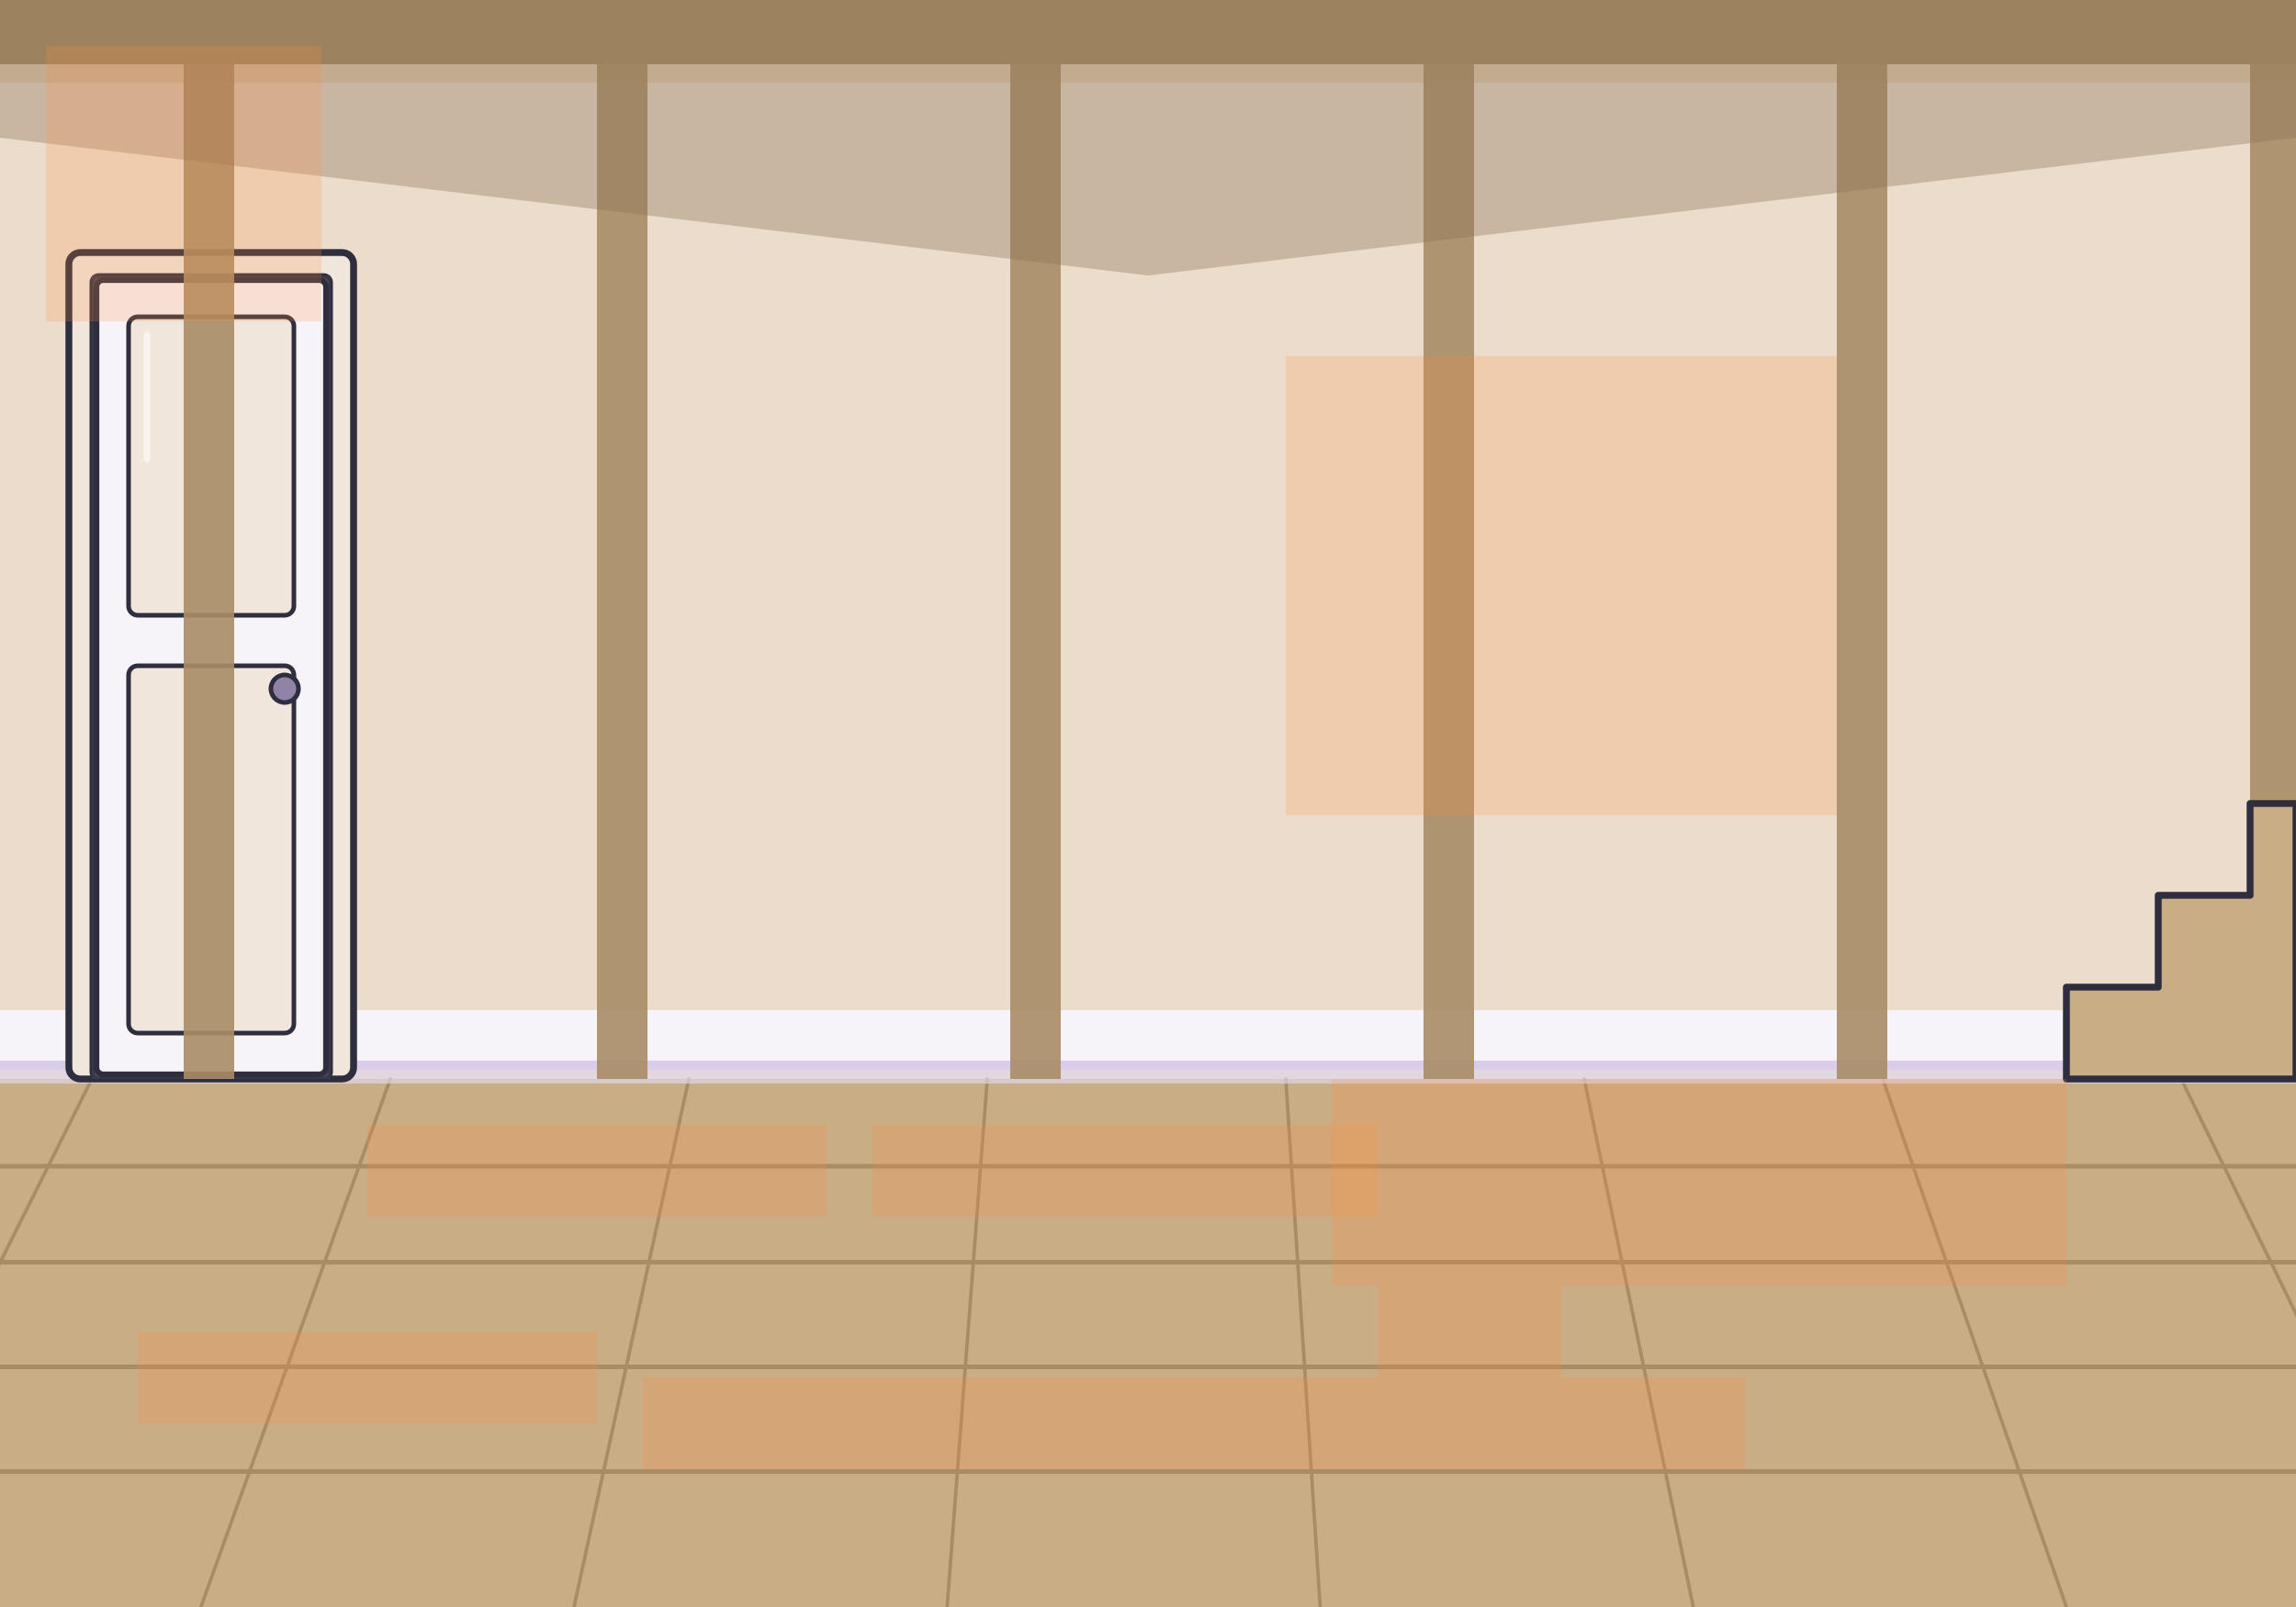
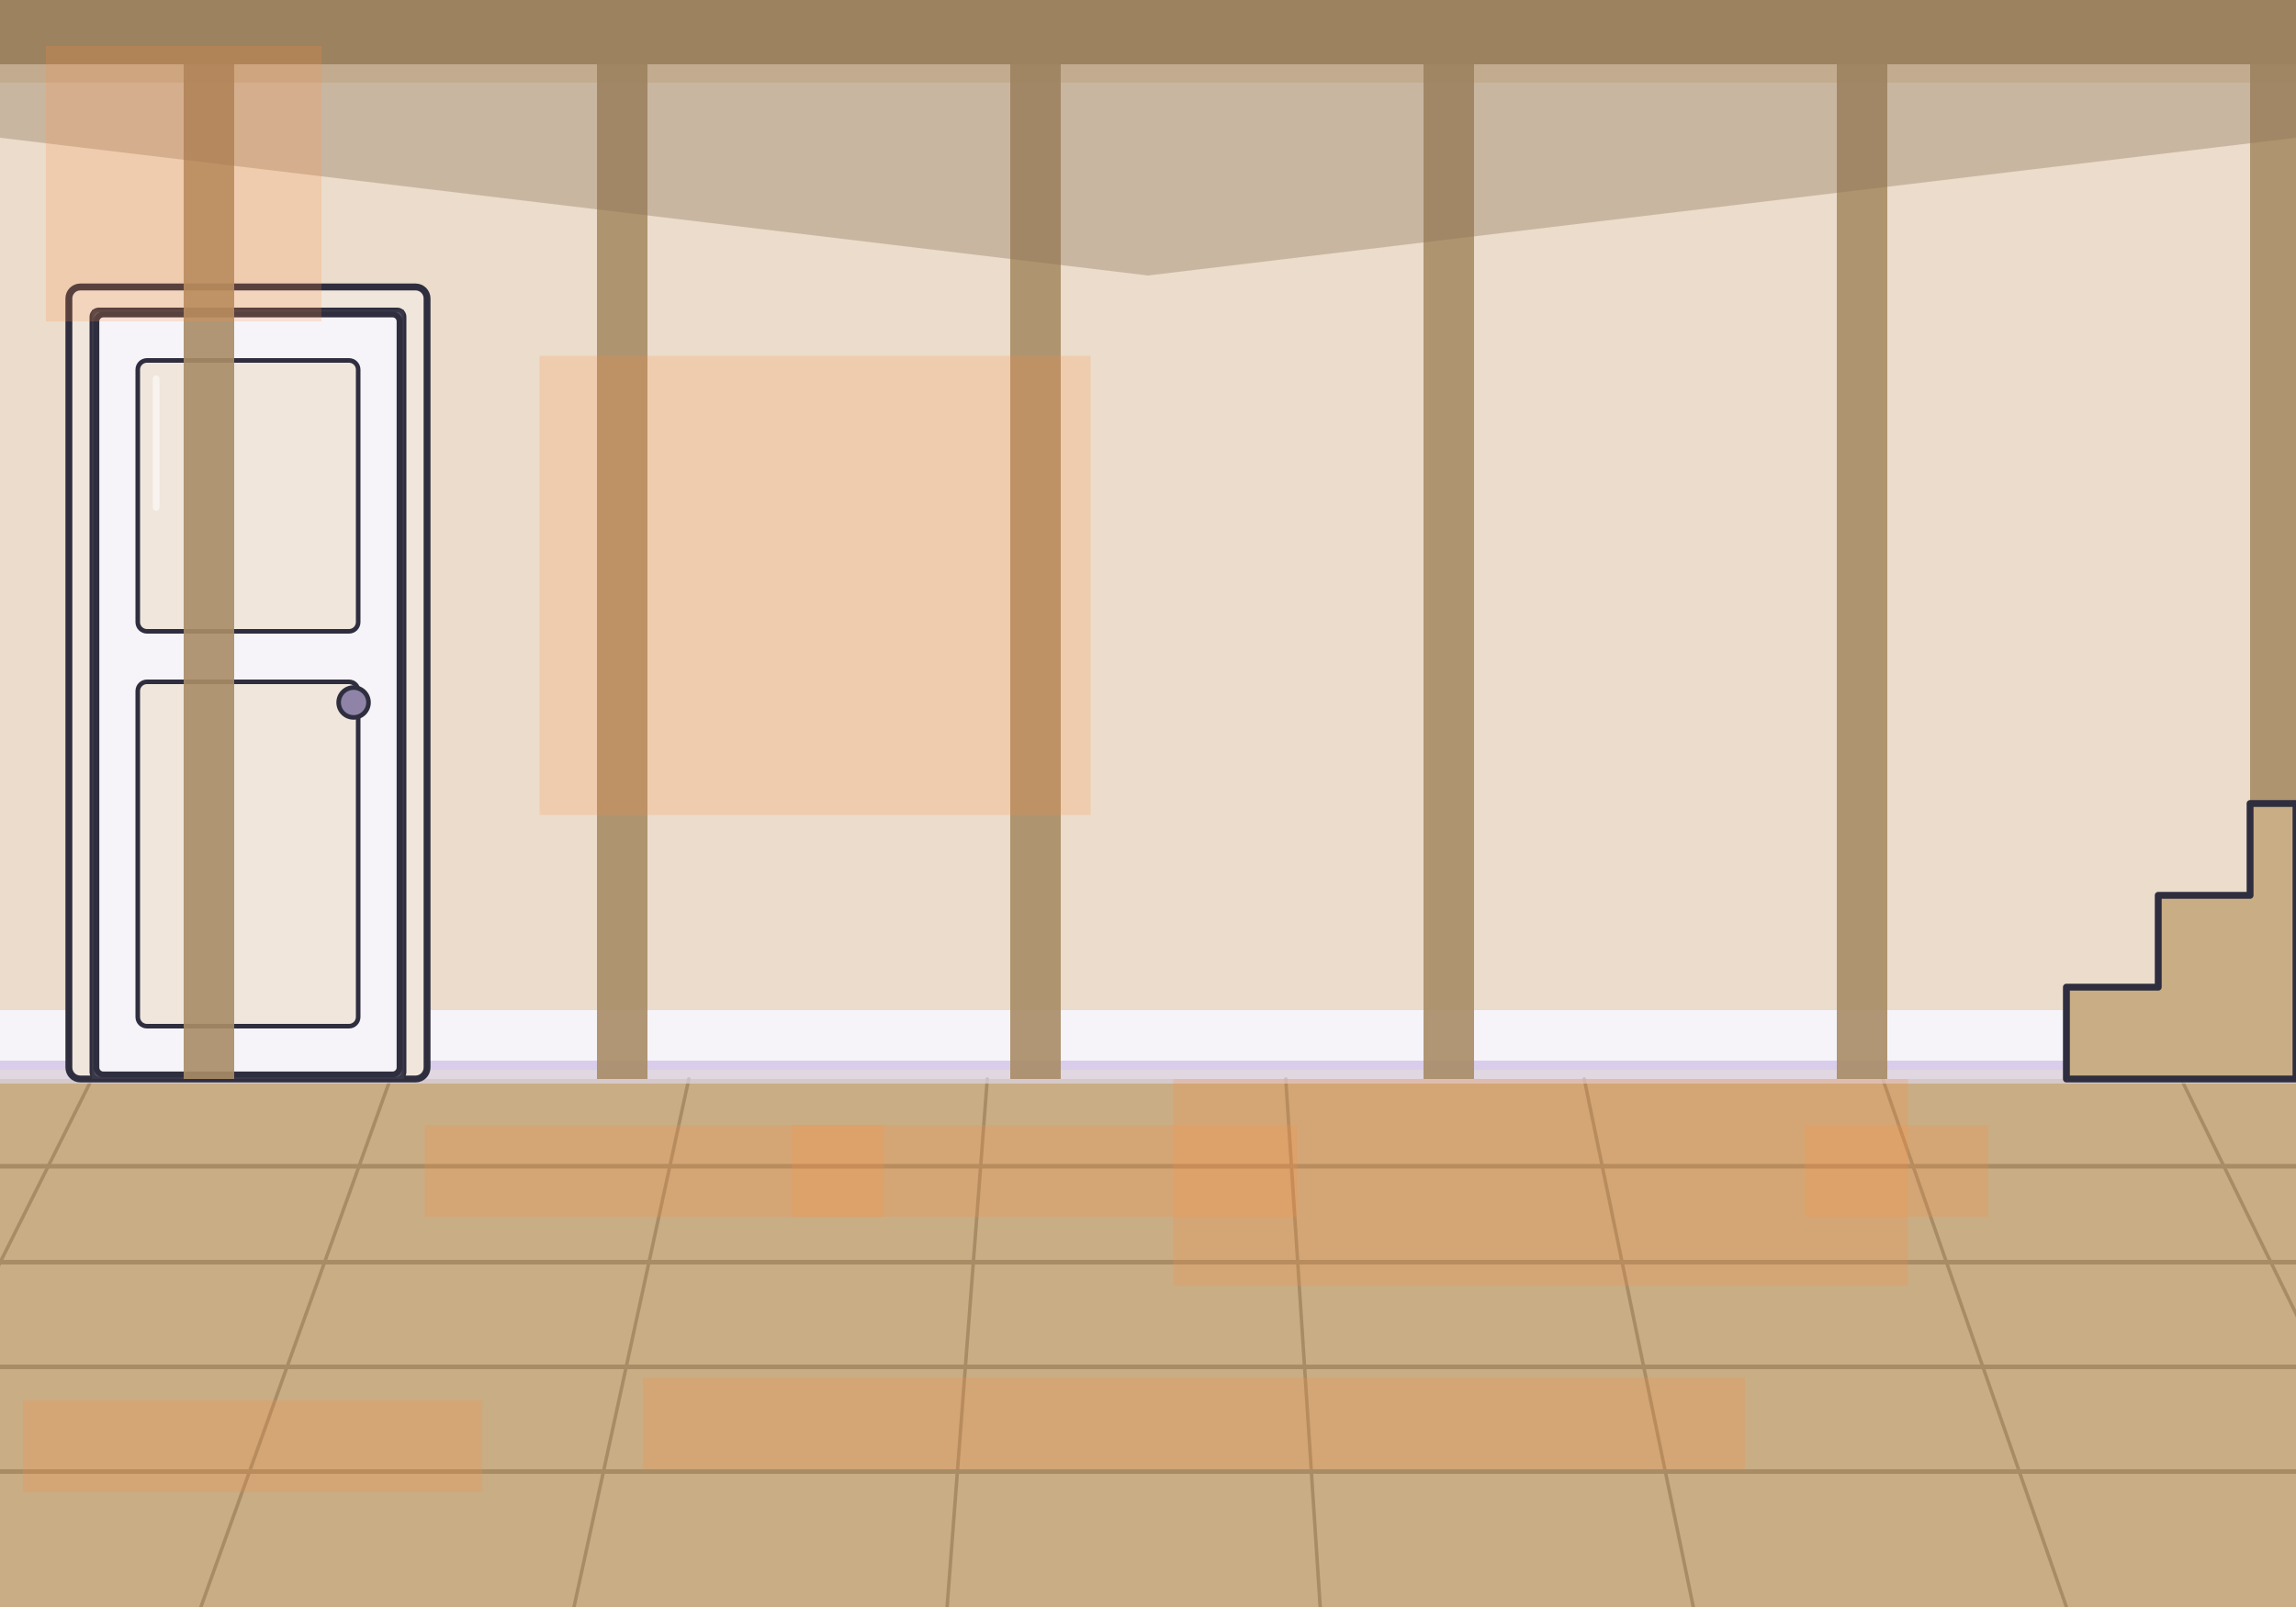
<svg xmlns="http://www.w3.org/2000/svg" viewBox="0 0 1000 700" width="1000" height="700">
  <g id="stěna">
    <rect x="0" y="0" width="1000" height="470" fill="#EBDCCB" stroke="none" />
    <rect x="0" y="0" width="1000" height="36" fill="#D8BF9A" stroke="none" opacity="0.6" />
  </g>
  <g id="podlaha">
    <rect x="0" y="470" width="1000" height="230" fill="#C9AD84" stroke="none" />
    <path d="M 0 508 L 1000 508" stroke="#A88C66" stroke-width="2" stroke-linejoin="round" stroke-linecap="round" />
    <path d="M 0 549.8 L 1000 549.8" stroke="#A88C66" stroke-width="2" stroke-linejoin="round" stroke-linecap="round" />
    <path d="M 0 595.4 L 1000 595.4" stroke="#A88C66" stroke-width="2" stroke-linejoin="round" stroke-linecap="round" />
    <path d="M 0 641 L 1000 641" stroke="#A88C66" stroke-width="2" stroke-linejoin="round" stroke-linecap="round" />
    <path d="M 40 470 L -75 700" stroke="#A88C66" stroke-width="1.5" stroke-linejoin="round" stroke-linecap="round" />
    <path d="M 170 470 L 87.5 700" stroke="#A88C66" stroke-width="1.5" stroke-linejoin="round" stroke-linecap="round" />
    <path d="M 300 470 L 250 700" stroke="#A88C66" stroke-width="1.5" stroke-linejoin="round" stroke-linecap="round" />
    <path d="M 430 470 L 412.5 700" stroke="#A88C66" stroke-width="1.5" stroke-linejoin="round" stroke-linecap="round" />
    <path d="M 560 470 L 575 700" stroke="#A88C66" stroke-width="1.5" stroke-linejoin="round" stroke-linecap="round" />
    <path d="M 690 470 L 737.5 700" stroke="#A88C66" stroke-width="1.5" stroke-linejoin="round" stroke-linecap="round" />
    <path d="M 820 470 L 900 700" stroke="#A88C66" stroke-width="1.5" stroke-linejoin="round" stroke-linecap="round" />
    <path d="M 950 470 L 1062.5 700" stroke="#A88C66" stroke-width="1.5" stroke-linejoin="round" stroke-linecap="round" />
    <path d="M 1080 470 L 1225 700" stroke="#A88C66" stroke-width="1.5" stroke-linejoin="round" stroke-linecap="round" />
  </g>
  <g id="lišta">
    <rect x="0" y="440" width="1000" height="26" fill="#F6F4F9" stroke="none" />
    <rect x="0" y="462" width="1000" height="4" fill="#D9CDEB" stroke="none" />
    <rect x="0" y="466" width="1000" height="6" fill="#DCD4E8" stroke="none" opacity="0.7" />
  </g>
  <g id="rám levý">
-     <rect x="30" y="110" width="124" height="360" rx="5" fill="#F0E6DC" stroke="#2F2E3F" stroke-width="3" stroke-linejoin="round" stroke-linecap="round" />
-     <rect x="40" y="120" width="104" height="350" rx="3" fill="#D8C7C0" stroke="#2F2E3F" stroke-width="2" stroke-linejoin="round" stroke-linecap="round" />
-     <rect x="40" y="120" width="104" height="350" fill="#3B3A4A" stroke="none" opacity="0.85" />
+     <rect x="30" y="125" width="156" height="345" rx="5" fill="#F0E6DC" stroke="#2F2E3F" stroke-width="3" stroke-linejoin="round" stroke-linecap="round" />
+     <rect x="40" y="135" width="136" height="335" rx="3" fill="#D8C7C0" stroke="#2F2E3F" stroke-width="2" stroke-linejoin="round" stroke-linecap="round" />
+     <rect x="40" y="135" width="136" height="335" fill="#3B3A4A" stroke="none" opacity="0.85" />
  </g>
  <g id="křídlo levé">
-     <rect x="42" y="122" width="100" height="346" rx="3" fill="#F6F4F9" stroke="#2F2E3F" stroke-width="2.5" stroke-linejoin="round" stroke-linecap="round" />
-     <rect x="56" y="138" width="72" height="130" rx="4" fill="#F0E6DC" stroke="#2F2E3F" stroke-width="2" stroke-linejoin="round" stroke-linecap="round" />
-     <rect x="56" y="290" width="72" height="160" rx="4" fill="#F0E6DC" stroke="#2F2E3F" stroke-width="2" stroke-linejoin="round" stroke-linecap="round" />
-     <circle cx="124" cy="300" r="6" fill="#8F84A8" stroke="#2F2E3F" stroke-width="2" stroke-linejoin="round" stroke-linecap="round" />
-     <path d="M 64 146 L 64 200" fill="none" stroke="#FFFFFF" stroke-width="3" stroke-linejoin="round" stroke-linecap="round" opacity="0.5" />
+     <rect x="42" y="137" width="132" height="331" rx="3" fill="#F6F4F9" stroke="#2F2E3F" stroke-width="2.5" stroke-linejoin="round" stroke-linecap="round" />
+     <rect x="60" y="157" width="96" height="118" rx="4" fill="#F0E6DC" stroke="#2F2E3F" stroke-width="2" stroke-linejoin="round" stroke-linecap="round" />
+     <rect x="60" y="297" width="96" height="150" rx="4" fill="#F0E6DC" stroke="#2F2E3F" stroke-width="2" stroke-linejoin="round" stroke-linecap="round" />
+     <circle cx="154" cy="306" r="6.5" fill="#8F84A8" stroke="#2F2E3F" stroke-width="2" stroke-linejoin="round" stroke-linecap="round" />
+     <path d="M 68 165 L 68 221" fill="none" stroke="#FFFFFF" stroke-width="3" stroke-linejoin="round" stroke-linecap="round" opacity="0.5" />
  </g>
  <g id="trámy">
    <rect x="0" y="0" width="1000" height="28" fill="#A88C66" stroke="none" />
    <rect x="80" y="0" width="22" height="470" fill="#A88C66" stroke="none" opacity="0.9" />
    <rect x="260" y="0" width="22" height="470" fill="#A88C66" stroke="none" opacity="0.9" />
    <rect x="440" y="0" width="22" height="470" fill="#A88C66" stroke="none" opacity="0.9" />
    <rect x="620" y="0" width="22" height="470" fill="#A88C66" stroke="none" opacity="0.9" />
    <rect x="800" y="0" width="22" height="470" fill="#A88C66" stroke="none" opacity="0.9" />
    <rect x="980" y="0" width="22" height="470" fill="#A88C66" stroke="none" opacity="0.9" />
    <path d="M 0 0 L 1000 0 L 1000 60 L 500 120 L 0 60 Z" fill="#8A7052" stroke="none" opacity="0.35" />
  </g>
  <g id="schodiště">
    <path d="M 1000 470 L 900 470 L 900 430 L 940 430 L 940 390 L 980 390 L 980 350 L 1000 350 Z" fill="#C9AD84" stroke="#2F2E3F" stroke-width="3" stroke-linejoin="round" stroke-linecap="round" />
  </g>
-   <rect id="@slot krabice" x="580" y="470" width="320" height="90" fill="#FF8C3D" opacity="0.2" />
-   <rect id="@slot křeslo" x="60" y="580" width="200" height="40" fill="#FF8C3D" opacity="0.2" />
-   <rect id="@slot truhla" x="380" y="490" width="220" height="40" fill="#FF8C3D" opacity="0.2" />
-   <rect id="@slot kufr" x="160" y="490" width="200" height="40" fill="#FF8C3D" opacity="0.2" />
-   <rect id="@slot střešní okno" x="560" y="155" width="240" height="200" fill="#FF8C3D" opacity="0.2" />
-   <rect id="@slot lampa" x="600" y="560" width="80" height="40" fill="#FF8C3D" opacity="0.2" />
+   <rect id="@slot krabice" x="511" y="470" width="320" height="90" fill="#FF8C3D" opacity="0.2" />
+   <rect id="@slot křeslo" x="10" y="610" width="200" height="40" fill="#FF8C3D" opacity="0.2" />
+   <rect id="@slot truhla" x="345" y="490" width="220" height="40" fill="#FF8C3D" opacity="0.2" />
+   <rect id="@slot kufr" x="185" y="490" width="200" height="40" fill="#FF8C3D" opacity="0.2" />
+   <rect id="@slot střešní okno" x="235" y="155" width="240" height="200" fill="#FF8C3D" opacity="0.2" />
+   <rect id="@slot lampa" x="786" y="490" width="80" height="40" fill="#FF8C3D" opacity="0.2" />
  <rect id="@slot koberec" x="280" y="600" width="480" height="40" fill="#FF8C3D" opacity="0.2" />
  <rect id="@slot pavučina" x="20" y="20" width="120" height="120" fill="#FF8C3D" opacity="0.2" />
</svg>
